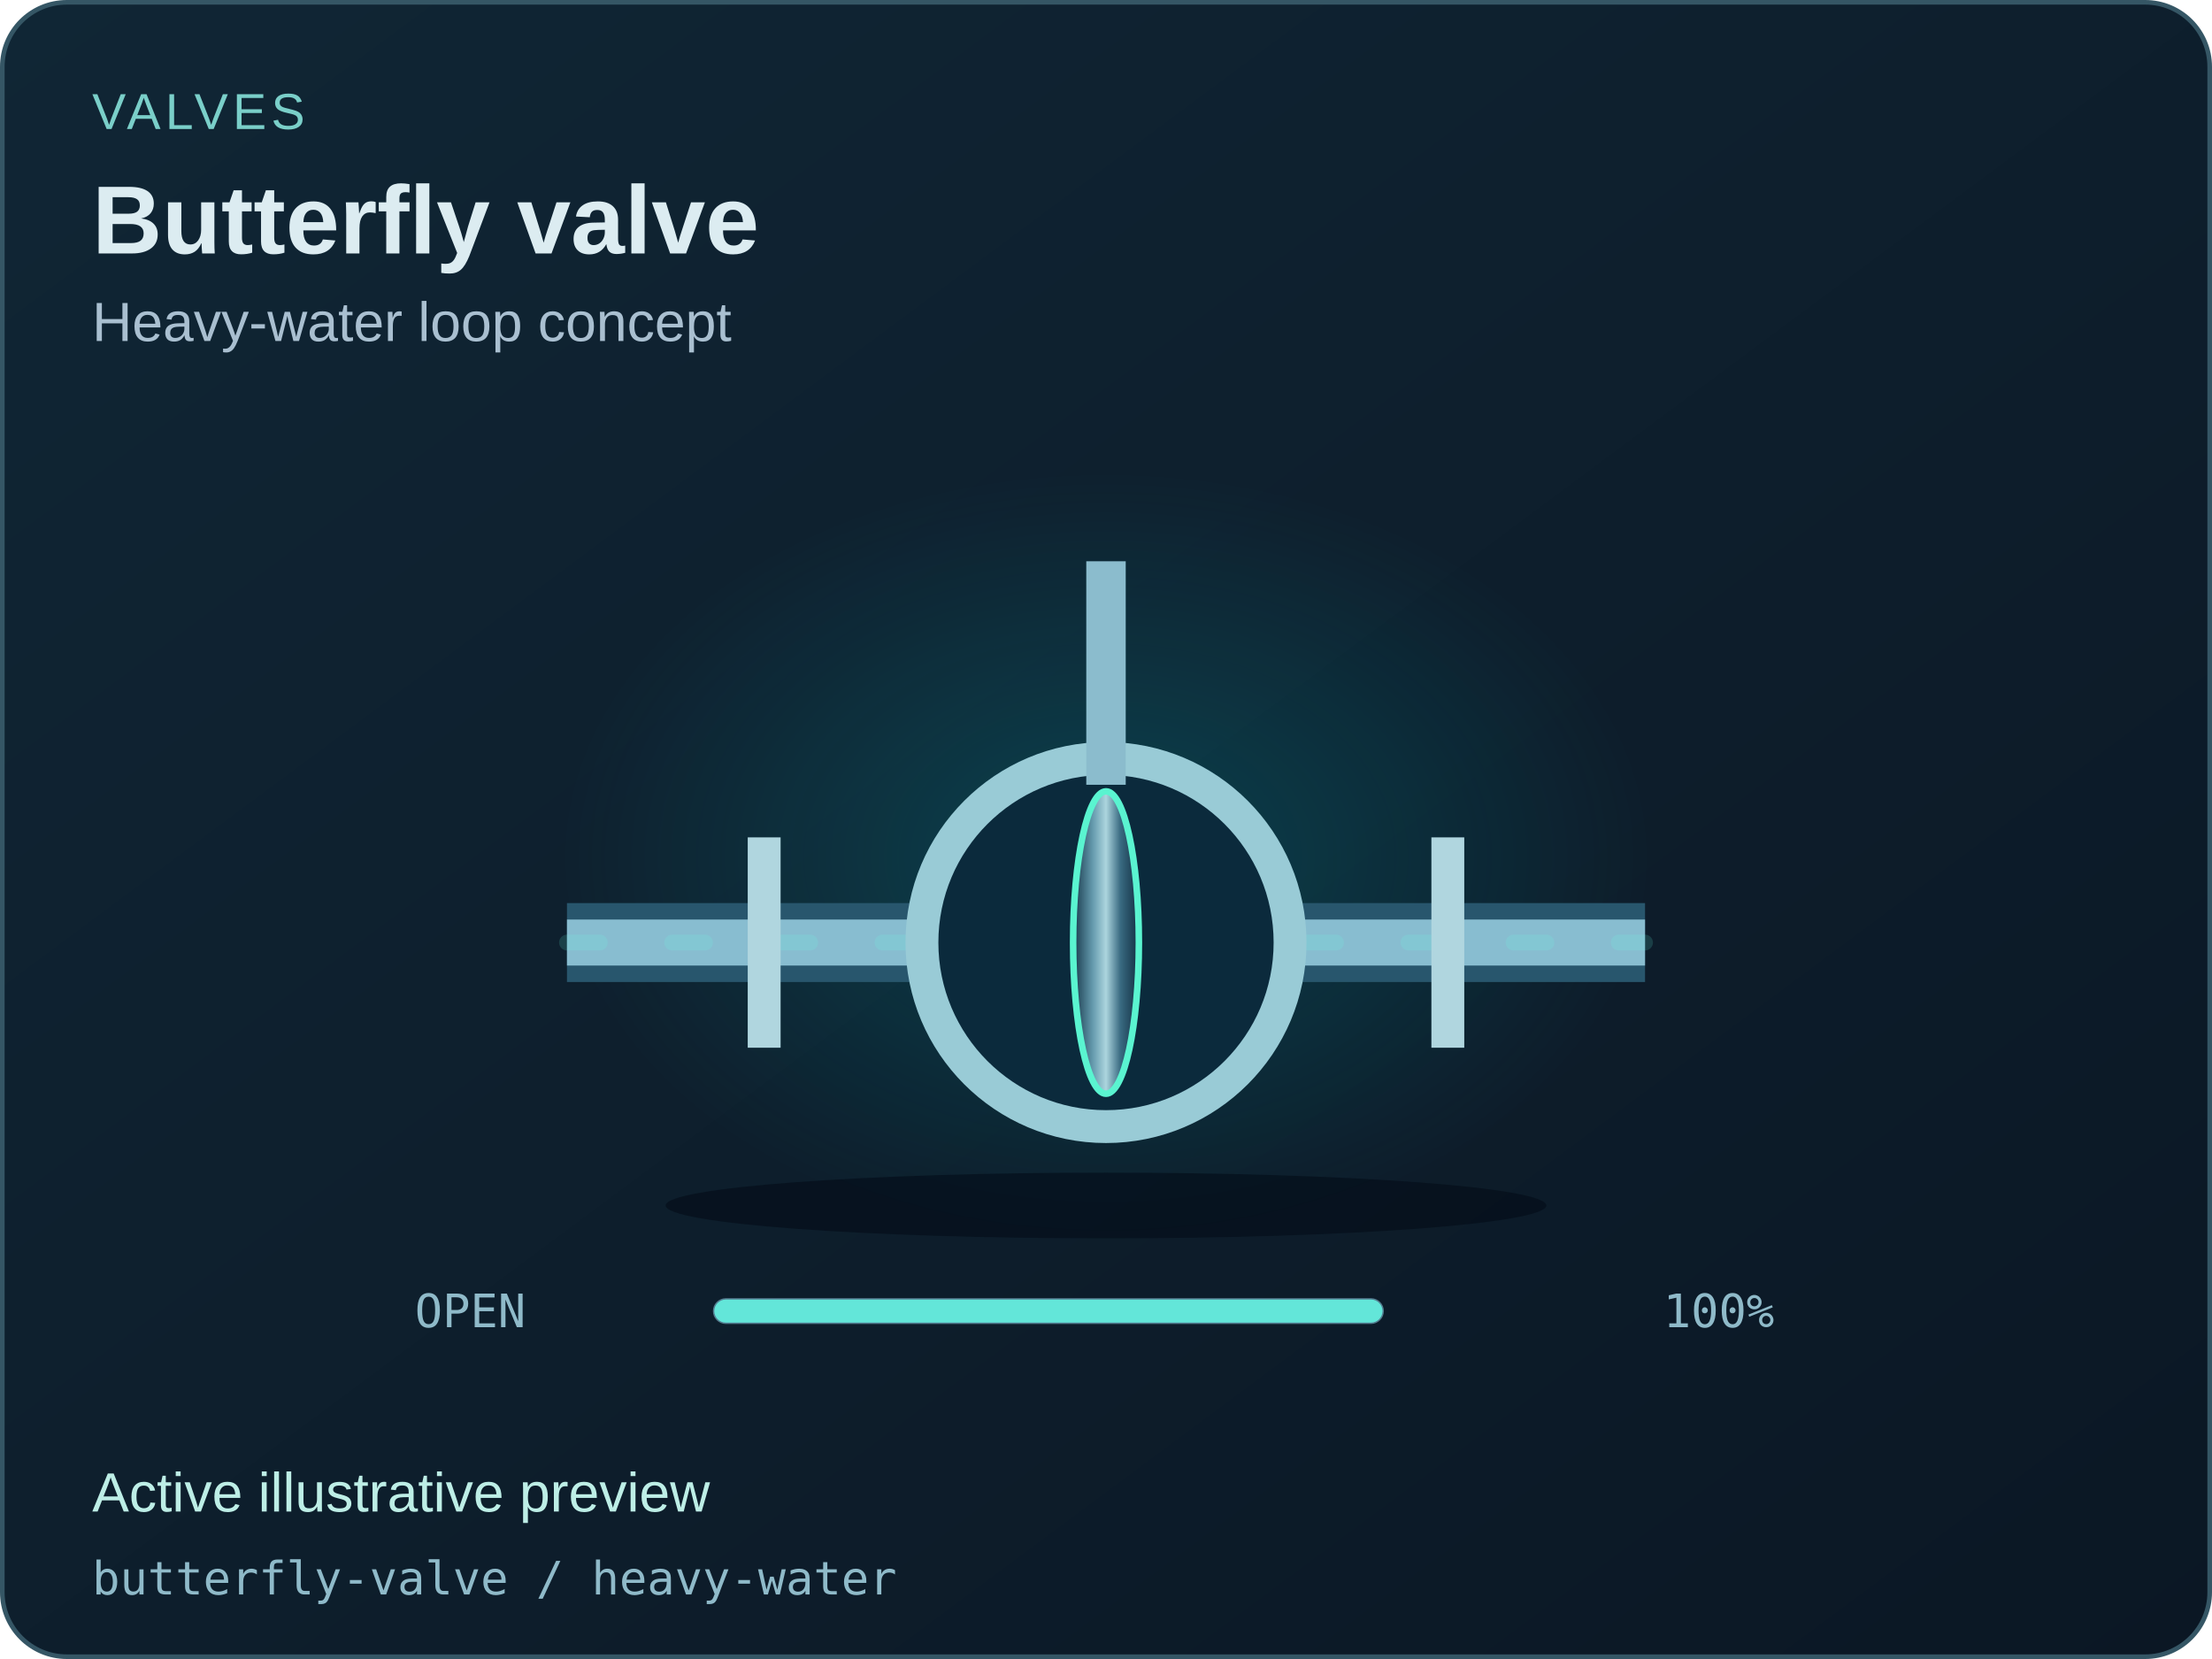
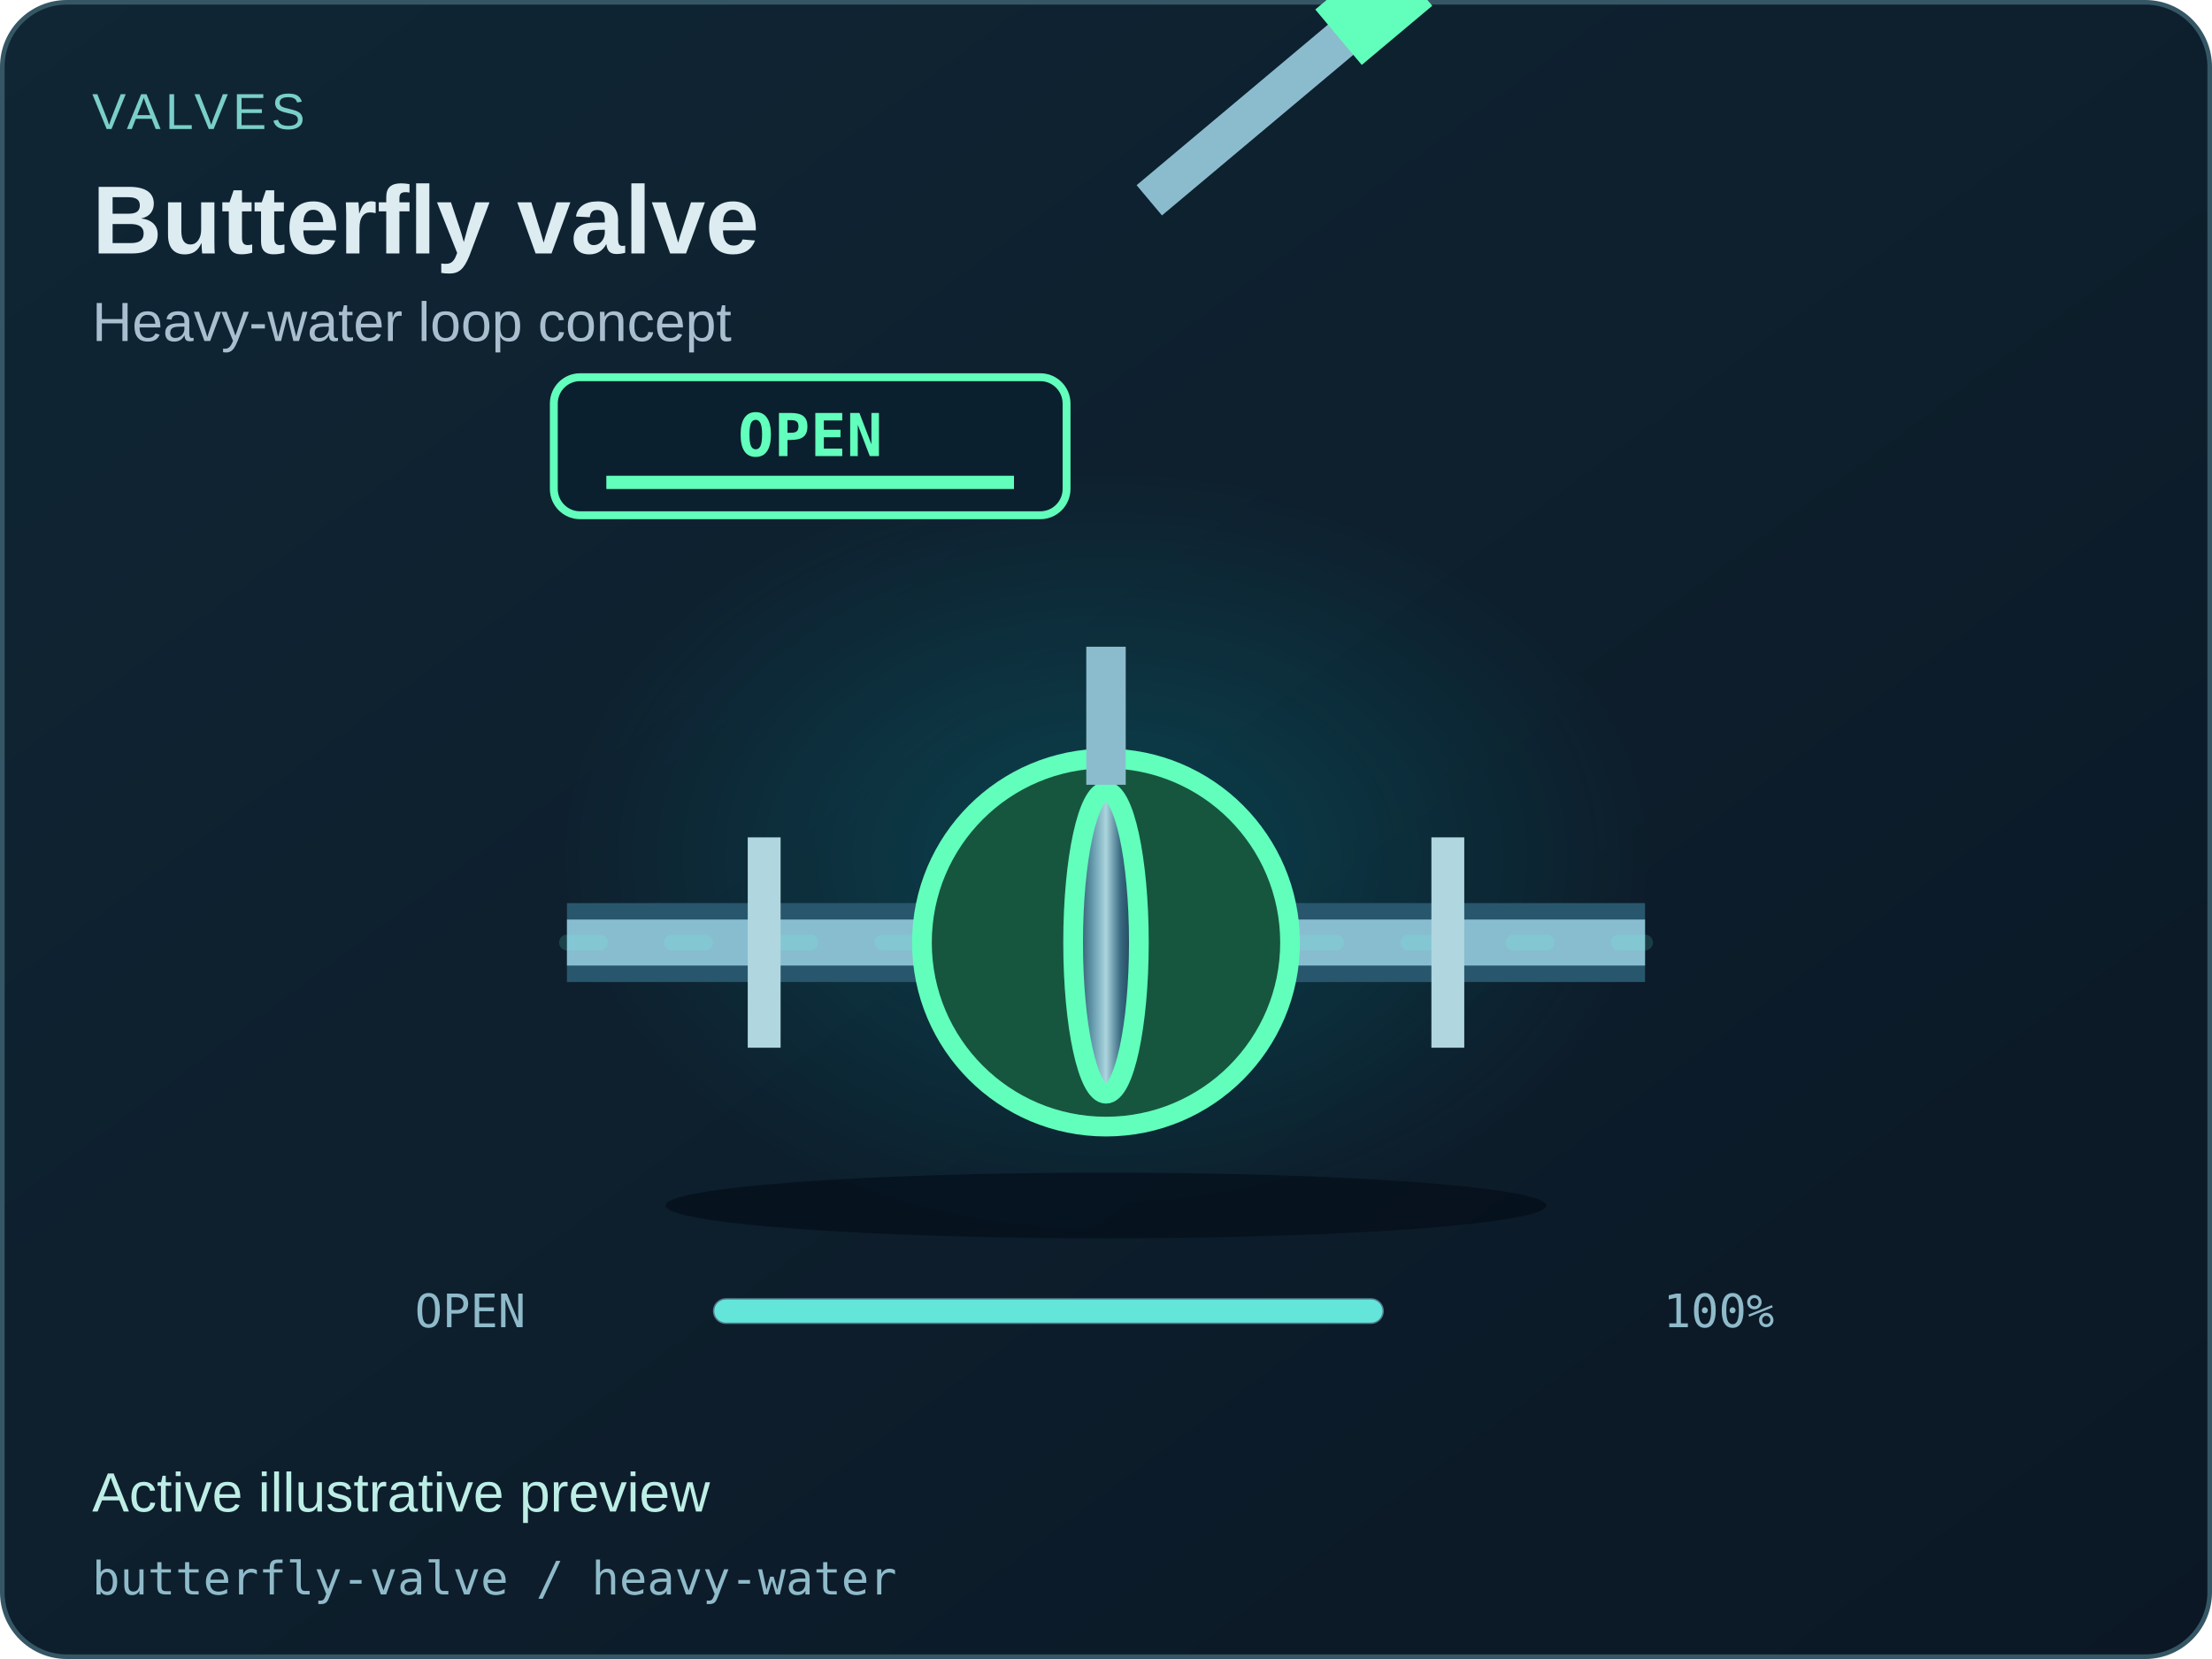
<svg xmlns="http://www.w3.org/2000/svg" width="480" height="360" viewBox="0 0 480 360" role="img" aria-labelledby="gallery-butterfly-valve-heavy-water-active-title gallery-butterfly-valve-heavy-water-active-desc">
  <style>:is(.twin-root.is-paused,.twin-document-hidden,html.motion-paused) .twin-equipment-art *,
:is(.twin-root.is-paused,.twin-document-hidden,html.motion-paused) .twin-equipment-art *::before,
:is(.twin-root.is-paused,.twin-document-hidden,html.motion-paused) .twin-equipment-art *::after{animation-play-state:paused!important;transition:none!important}
@media (prefers-reduced-motion:reduce){.twin-equipment-art *,.twin-equipment-art *::before,.twin-equipment-art *::after{animation:none!important;transition:none!important}}
.scada-component{display:inline-flex;position:relative;align-items:center;justify-content:center;width:210px;height:160px;max-width:100%;vertical-align:middle;isolation:isolate;color:#c4ebf1;--scada-accent:#62ffbc;--scada-activity-duration:2.4s}
.scada-component.scada-component-with-gauges{box-sizing:border-box;height:calc(136px + var(--scada-gauge-height,22px));padding-bottom:var(--scada-gauge-height,22px)}
.scada-component&gt;.scada-component-svg{display:block;width:100%;height:100%;overflow:visible;pointer-events:none}
.scada-component .scada-flow{stroke:#68ffe1;stroke-dasharray:5 11;stroke-linecap:round;opacity:.15;animation:scada-flow 1.4s linear infinite;animation-play-state:paused}
.scada-component :is(.scada-valve-disc,.scada-valve-stem,.scada-valve-lever,.scada-contact,.scada-needle){transform-box:view-box;transition:transform .45s ease,rx .45s ease,fill .3s ease}
+ .scada-component :is(.scada-valve-body,.scada-valve-disc,.scada-valve-handle){transition:transform .45s ease,rx .45s ease,fill .3s ease,stroke .3s ease}
+ .scada-component .scada-valve-position-tag text{font:700 9px ui-monospace,SFMono-Regular,Consolas,monospace;letter-spacing:.1px}
+ .scada-component .scada-valve-position-tag{pointer-events:none}
.scada-component[data-scada-host-state=false][data-flow=true] .scada-flow{opacity:var(--scada-flow-opacity,.95)}
.scada-component[data-scada-host-state=false][data-flow=true][data-running=true] .scada-flow{animation-play-state:running}
.scada-component[data-scada-host-state=false][data-running=false] *,.scada-component[data-scada-host-state=false][data-running=false] *::before,.scada-component[data-scada-host-state=false][data-running=false] *::after{animation-play-state:paused!important;transition:none!important}
html.motion-paused .scada-component *,html.motion-paused .scada-component *::before,html.motion-paused .scada-component *::after{animation-play-state:paused!important;transition:none!important}
@keyframes scada-flow{to{stroke-dashoffset:-32}}
@media (prefers-reduced-motion:reduce){.scada-component *,.scada-component *::before,.scada-component *::after{animation:none!important;transition:none!important}}

.gallery-label{font-family:Arial,sans-serif;fill:#dcecf1}
.gallery-code{font-family:monospace;fill:#8fbac9}
.gallery-symbol.scada-component{display:block;width:auto;height:auto;padding:0;max-width:none;overflow:visible}
.gallery-symbol&gt;.twin-equipment-art{display:block;width:auto;height:auto;max-width:none}
.gallery-symbol&gt;svg,.gallery-symbol&gt;.twin-equipment-art&gt;svg{display:block;width:280px!important;height:194px!important;max-width:none!important;max-height:none!important;overflow:visible}
.gallery-condition svg{width:24px;height:24px}
</style>
  <defs>
    <linearGradient id="gallery-butterfly-valve-heavy-water-active-card" x2="1" y2="1">
      <stop offset="0" stop-color="#102635" />
      <stop offset="1" stop-color="#0b1724" />
    </linearGradient>
  </defs>
  <rect x="0.5" y="0.5" width="479" height="359" rx="14" fill="url(#gallery-butterfly-valve-heavy-water-active-card)" stroke="#355665" />
  <text class="gallery-label" x="20" y="28" font-size="11" letter-spacing="1" style="fill:#7acfc9">VALVES</text>
  <text class="gallery-label" x="20" y="55" font-size="21" font-weight="600">Butterfly valve</text>
  <text class="gallery-label" x="20" y="74" font-size="12" style="fill:#a9bfd0">Heavy-water loop concept</text>
  <g transform="translate(100 79)">
-     <g class="scada-component scada-component-with-gauges gallery-symbol" data-scada-type="butterfly-valve" data-scada-instance="scada-gallery-butterfly-valve-heavy-water-active" data-scada-variant="heavy-water" data-scada-host-state="false" data-active="true" data-failed="false" data-running="true" data-status="normal" data-flow="true" data-damage="none" data-speed-zero="false" data-open="true" data-opening="100" style="--scada-level:55;--scada-load:60;--scada-flow-opacity:0.95;--scada-gauge-height:17px;--scada-activity-duration:2.2s;--activity-speed:2.2s;--buffer-fraction:0.55;--scada-level-offset:0px;--flame-scale:0.975" aria-hidden="true">
+     <g class="scada-component scada-component-with-gauges gallery-symbol" data-scada-type="butterfly-valve" data-scada-instance="scada-gallery-butterfly-valve-heavy-water-active" data-scada-variant="heavy-water" data-valve-position="open" data-scada-host-state="false" data-active="true" data-failed="false" data-running="true" data-status="normal" data-flow="true" data-damage="none" data-speed-zero="false" data-open="true" data-opening="100" style="--scada-level:55;--scada-load:60;--scada-flow-opacity:0.95;--scada-gauge-height:17px;--scada-activity-duration:2.2s;--activity-speed:2.2s;--buffer-fraction:0.55;--scada-level-offset:0px;--flame-scale:0.975" aria-hidden="true">
      <svg class="scada-component-svg" viewBox="0 0 180 136" aria-hidden="true" focusable="false" x="0" y="0" width="280" height="194" preserveAspectRatio="xMidYMid meet">
        <defs>
          <linearGradient id="scada-gallery-butterfly-valve-heavy-water-active-steel">
            <stop stop-color="#16374a" />
            <stop offset=".3" stop-color="#659bae" />
            <stop offset=".5" stop-color="#acd5de" />
            <stop offset=".72" stop-color="#396a81" />
            <stop offset="1" stop-color="#122e42" />
          </linearGradient>
          <linearGradient id="scada-gallery-butterfly-valve-heavy-water-active-glass" x2=".8" y2="1">
            <stop stop-color="#69eff1" stop-opacity=".18" />
            <stop offset="1" stop-color="#081827" stop-opacity=".65" />
          </linearGradient>
          <linearGradient id="scada-gallery-butterfly-valve-heavy-water-active-liquid" x2="0" y2="1">
            <stop stop-color="#57ffd0" stop-opacity=".85" />
            <stop offset="1" stop-color="#087a92" stop-opacity=".55" />
          </linearGradient>
          <radialGradient id="scada-gallery-butterfly-valve-heavy-water-active-glow">
            <stop stop-color="#00e5e9" stop-opacity=".18" />
            <stop offset="1" stop-color="#00e5e9" stop-opacity="0" />
          </radialGradient>
        </defs>
        <ellipse cx="90" cy="75" rx="83" ry="59" fill="url(#scada-gallery-butterfly-valve-heavy-water-active-glow)" />
        <ellipse cx="90" cy="128" rx="67" ry="5" fill="#030d19" opacity=".65" />
        <g class="scada-drawing">
          <path d="M8 88H172" fill="none" stroke="#28566d" stroke-width="12" stroke-linejoin="round" />
          <path d="M8 88H172" fill="none" stroke="#88bdd0" stroke-width="7" stroke-linejoin="round" />
          <path class="scada-flow " d="M8 88H172" fill="none" stroke-width="2.4" />
          <path d="M38 72v32M142 72v32" stroke="#b0d6df" stroke-width="5" />
-           <circle cx="90" cy="88" r="28" fill="#0b2a3c" stroke="#99cbd6" stroke-width="5" />
-           <ellipse class="scada-valve-disc" cx="90" cy="88" rx="5" ry="23" fill="url(#scada-gallery-butterfly-valve-heavy-water-active-steel)" stroke="#5af4d0" />
-           <path d="M90 64V30" stroke="#8bbccd" stroke-width="6" />
-           <g class="scada-valve-lever" style="transform-origin:90px 30px;transform:rotate(-60deg)">
-             <path d="M90 30h41" stroke="#8bbccd" stroke-width="6" />
-             <path d="M128 24h14v11h-14Z" fill="#33b6af" />
+           <circle class="scada-valve-body" cx="90" cy="88" r="28" fill="#16563f" stroke="#62ffbc" stroke-width="3" />
+           <ellipse class="scada-valve-disc" cx="90" cy="88" rx="5" ry="23" fill="url(#scada-gallery-butterfly-valve-heavy-water-active-steel)" stroke="#62ffbc" stroke-width="3" />
+           <path d="M90 64V43" stroke="#8bbccd" stroke-width="6" />
+           <g class="scada-valve-lever" style="transform-origin:90px 43px;transform:rotate(-40deg)">
+             <path d="M90 43h41" stroke="#8bbccd" stroke-width="6" />
+             <path class="scada-valve-handle" d="M128 37h14v11h-14Z" fill="#62ffbc" />
          </g>
+         </g>
+         <g class="scada-valve-position-tag" data-valve-position="open">
+           <rect x="6" y="2" width="78" height="21" rx="4" fill="#0b202e" stroke="#62ffbc" stroke-width="1.2" />
+           <text x="45" y="14" text-anchor="middle" fill="#62ffbc">OPEN</text>
+           <path d="M14 18h62" stroke="#405b69" stroke-width="2" />
+           <path class="scada-valve-position-bar" d="M14 18h62" stroke="#62ffbc" stroke-width="2" />
        </g>
      </svg>
    </g>
  </g>
  <g data-scada-gauge="opening">
    <text class="gallery-code" x="90" y="288" font-size="10">OPEN</text>
    <rect x="155" y="282" width="145" height="5" rx="2.5" fill="#153c50" stroke="#537d90" stroke-width="0.6" />
    <rect x="155" y="282" width="145" height="5" rx="2.5" fill="#63e6d9" />
    <text class="gallery-code" x="385" y="288" font-size="10" text-anchor="end">100%</text>
  </g>
  <text class="gallery-label" x="20" y="328" font-size="12" style="fill:#bdeee6">Active illustrative preview</text>
  <text class="gallery-code" x="20" y="346" font-size="10">butterfly-valve / heavy-water</text>
</svg>
